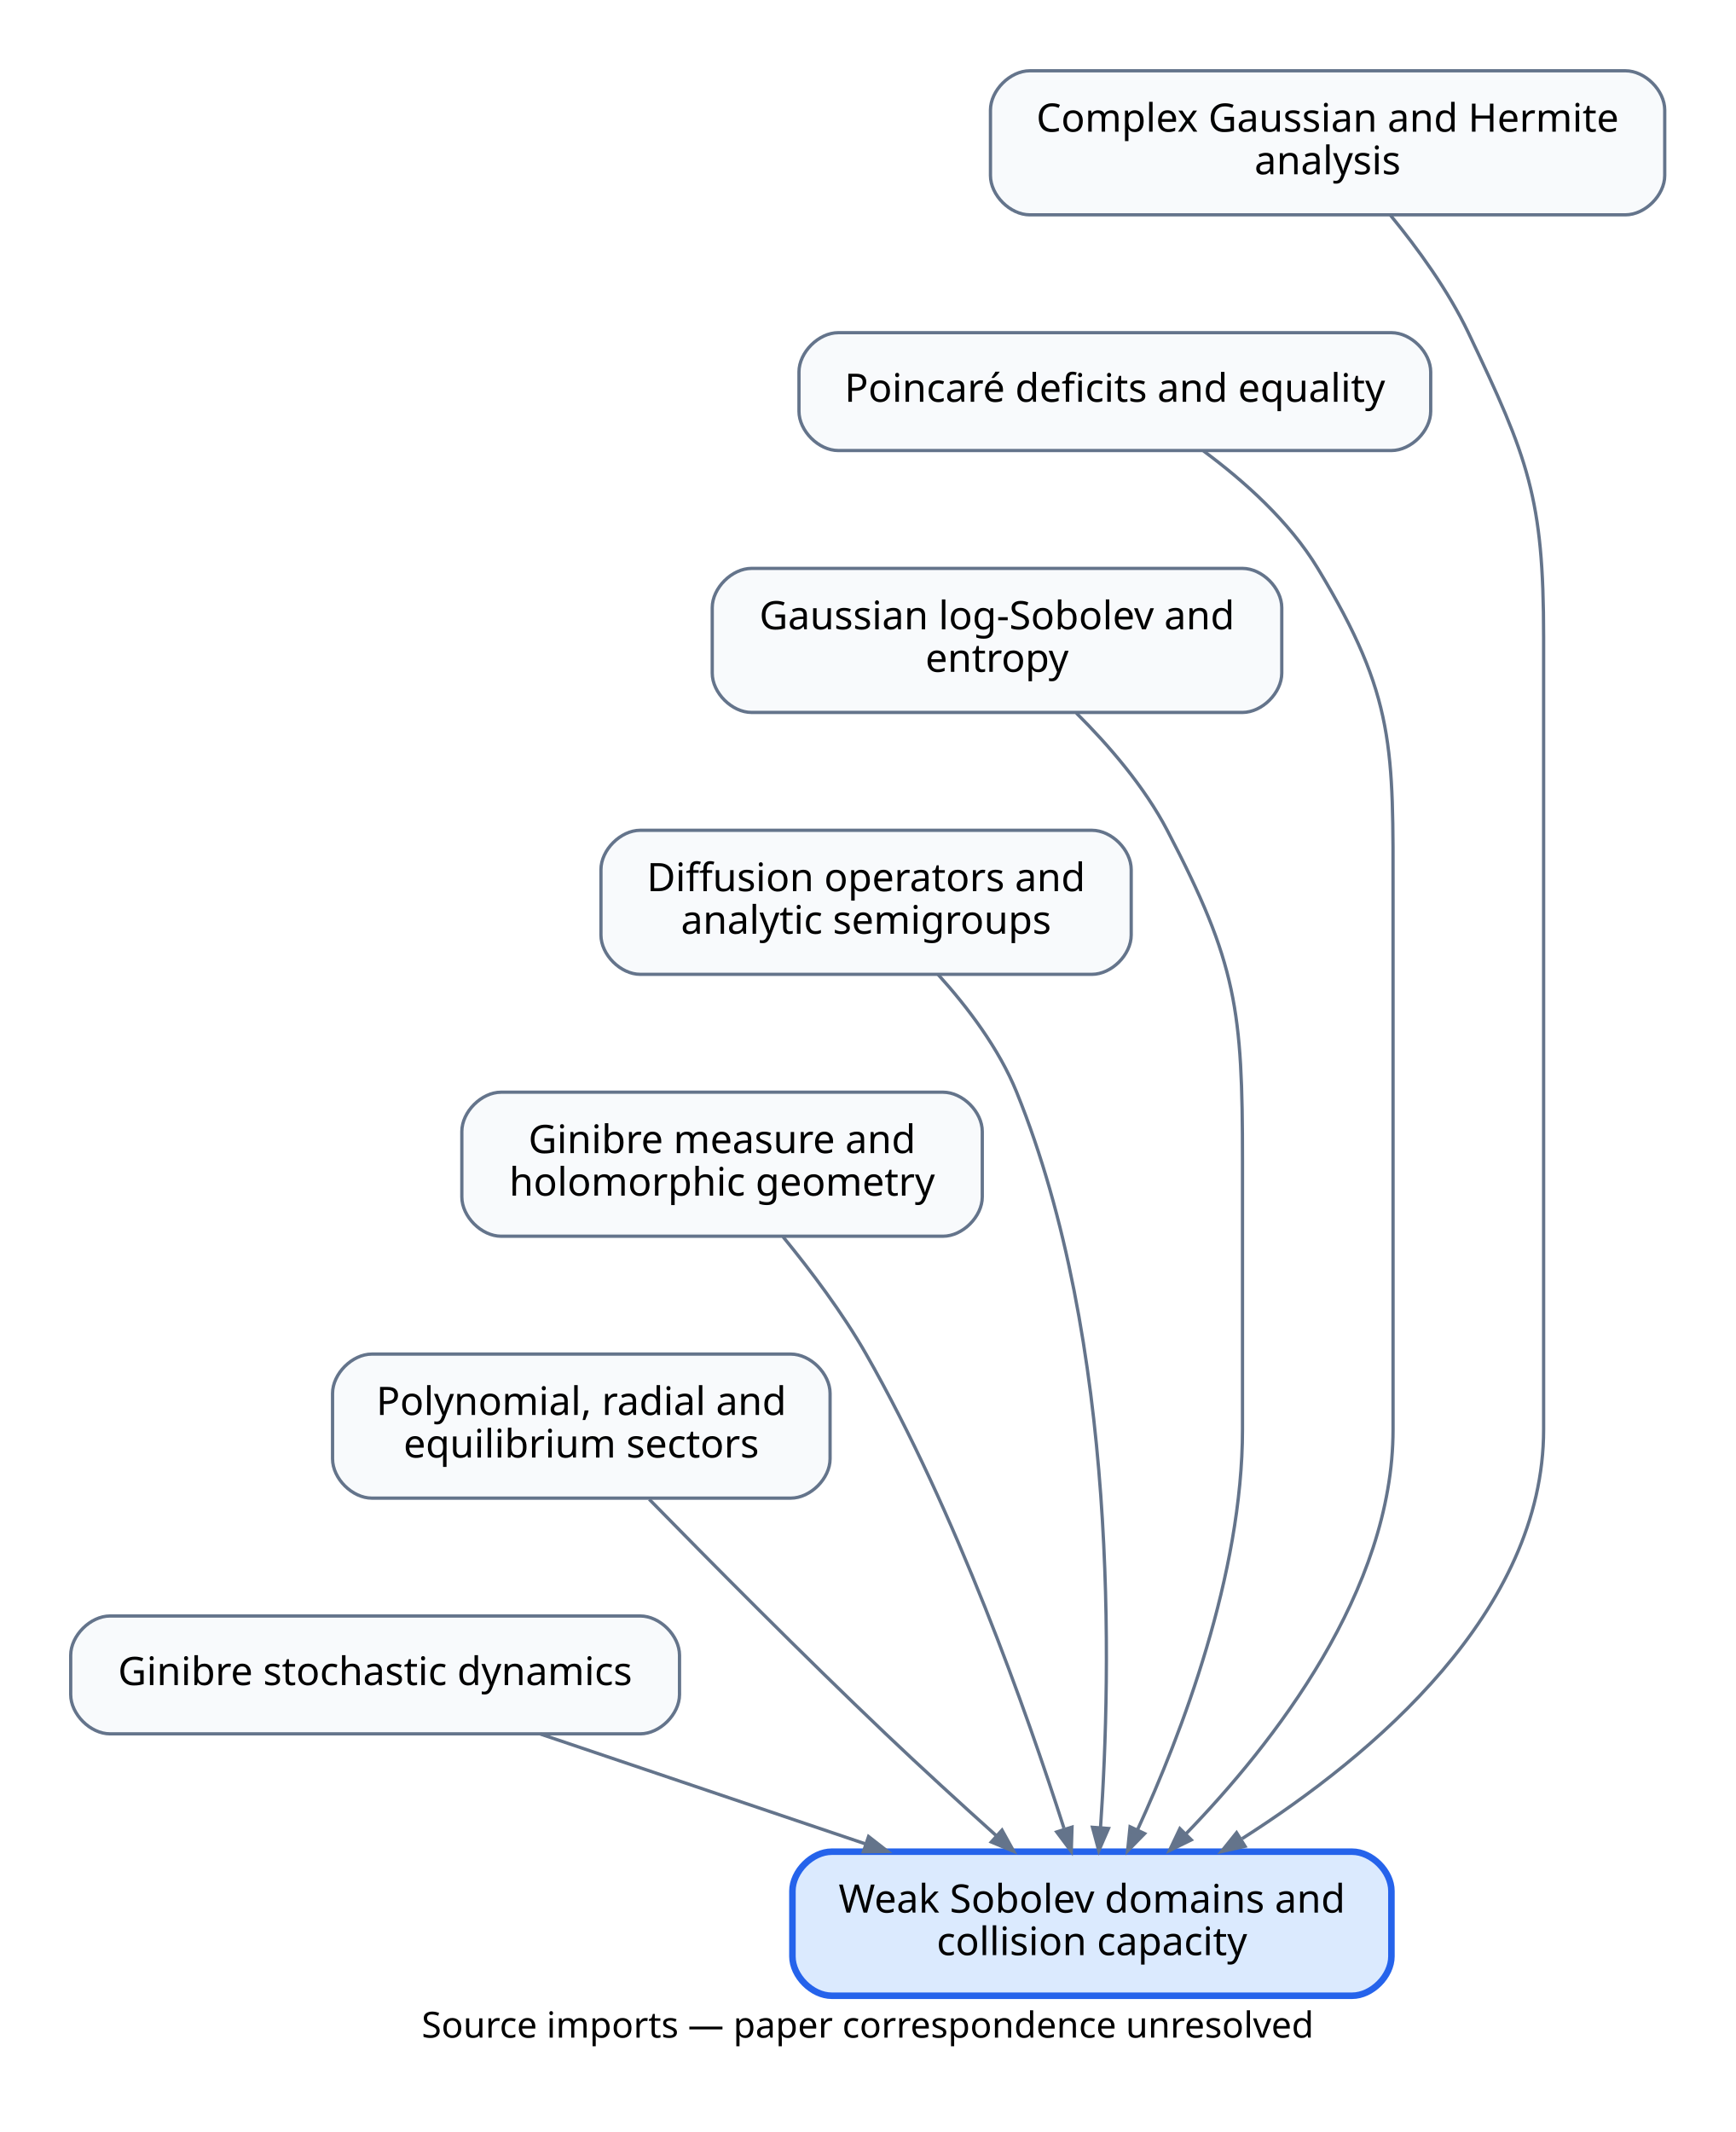
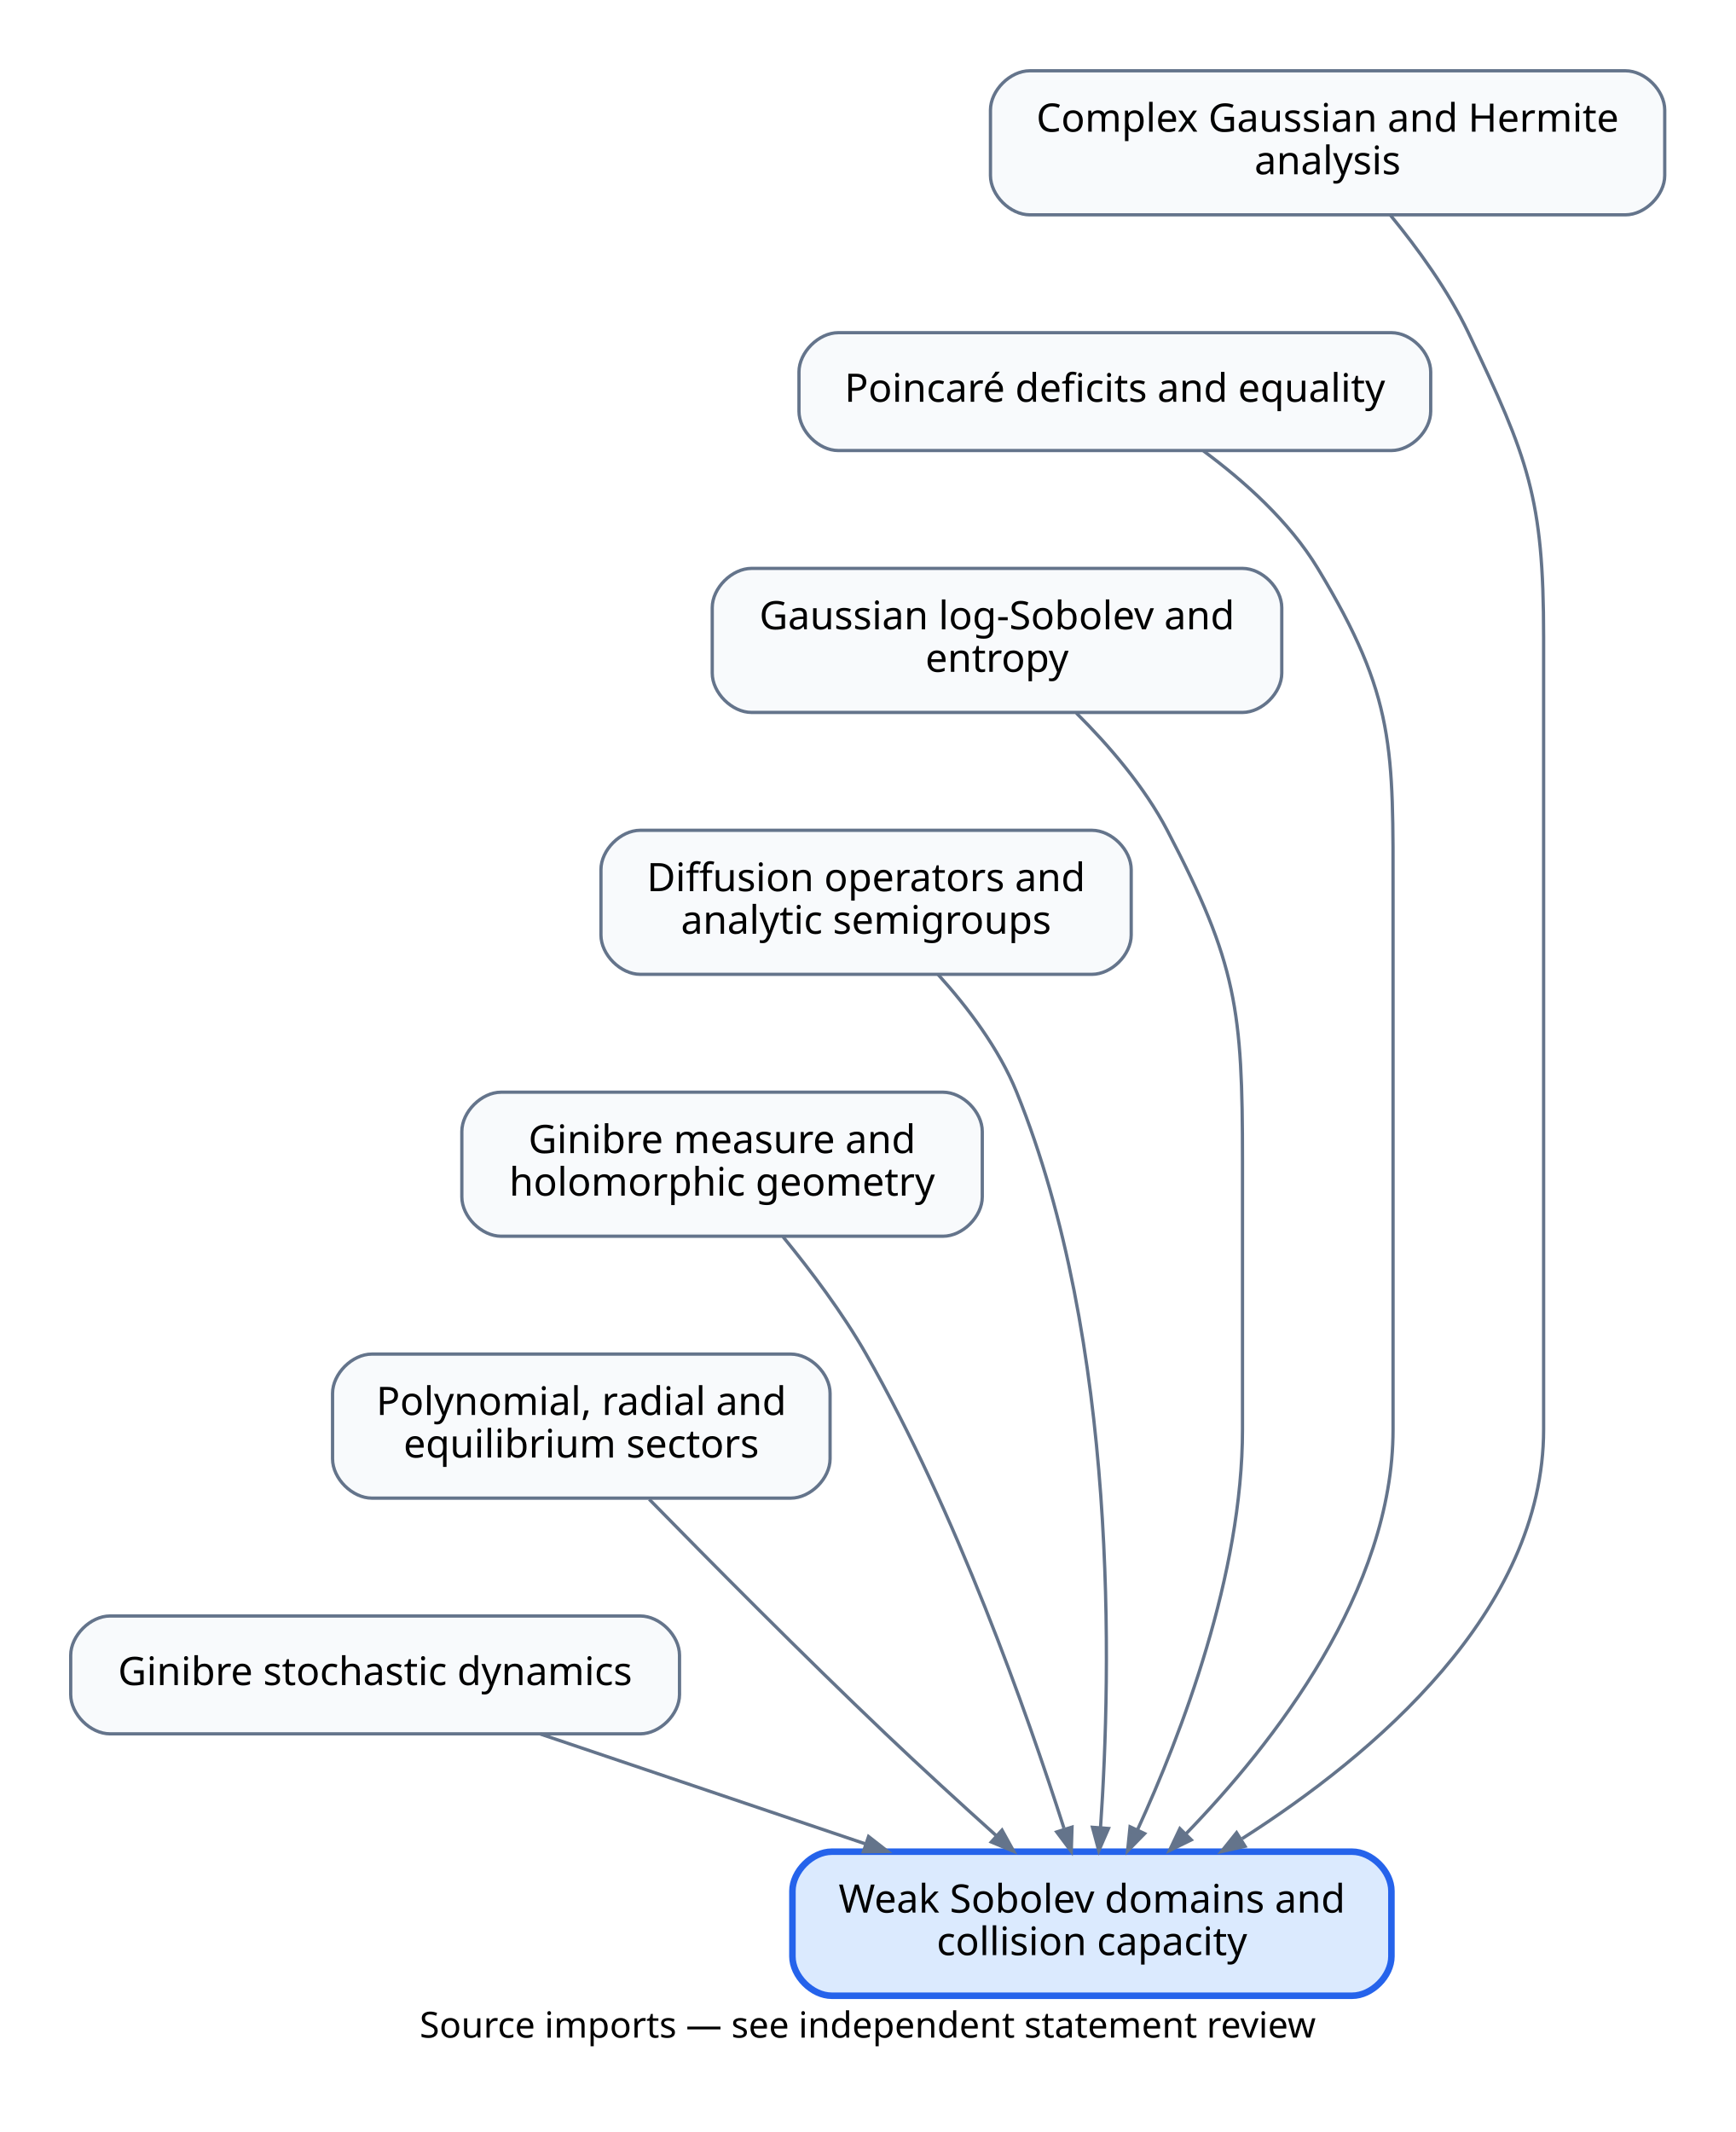
<svg xmlns="http://www.w3.org/2000/svg" width="530pt" height="651pt" viewBox="0.00 0.00 530.20 651.20">
  <g id="graph0" class="graph" transform="scale(1 1) rotate(0) translate(21.6 629.6)">
-     <text text-anchor="middle" x="243.5" y="-7.2" font-family="sans-serif" font-size="11.00">Source imports — paper correspondence unresolved</text>
+     <text text-anchor="middle" x="243.5" y="-7.2" font-family="sans-serif" font-size="11.00">Source imports — see independent statement review</text>
    <g id="node1" class="node">
      <path fill="#f8fafc" stroke="#64748b" d="M475,-608C475,-608 293,-608 293,-608 287,-608 281,-602 281,-596 281,-596 281,-576 281,-576 281,-570 287,-564 293,-564 293,-564 475,-564 475,-564 481,-564 487,-570 487,-576 487,-576 487,-596 487,-596 487,-602 481,-608 475,-608" />
      <text text-anchor="middle" x="384" y="-589.4" font-family="sans-serif" font-size="12.00">Complex Gaussian and Hermite</text>
      <text text-anchor="middle" x="384" y="-576.4" font-family="sans-serif" font-size="12.00">analysis</text>
    </g>
    <g id="node2" class="node">
      <path fill="#f8fafc" stroke="#64748b" d="M403.5,-528C403.5,-528 234.5,-528 234.5,-528 228.5,-528 222.5,-522 222.5,-516 222.5,-516 222.5,-504 222.5,-504 222.5,-498 228.5,-492 234.5,-492 234.5,-492 403.5,-492 403.5,-492 409.5,-492 415.5,-498 415.5,-504 415.5,-504 415.5,-516 415.5,-516 415.5,-522 409.5,-528 403.5,-528" />
      <text text-anchor="middle" x="319" y="-506.9" font-family="sans-serif" font-size="12.00">Poincaré deficits and equality</text>
    </g>
    <g id="node8" class="node">
      <path fill="#dbeafe" stroke="#2563eb" stroke-width="2" d="M391.5,-64C391.5,-64 232.5,-64 232.5,-64 226.5,-64 220.5,-58 220.5,-52 220.5,-52 220.5,-32 220.5,-32 220.5,-26 226.5,-20 232.5,-20 232.5,-20 391.5,-20 391.5,-20 397.5,-20 403.5,-26 403.5,-32 403.5,-32 403.5,-52 403.5,-52 403.5,-58 397.5,-64 391.5,-64" />
      <text text-anchor="middle" x="312" y="-45.4" font-family="sans-serif" font-size="12.00">Weak Sobolev domains and</text>
      <text text-anchor="middle" x="312" y="-32.4" font-family="sans-serif" font-size="12.00">collision capacity</text>
    </g>
    <g id="edge1" class="edge">
      <path fill="none" stroke="#64748b" d="M403.19,-563.89C411.57,-553.68 420.87,-540.87 427,-528 445.3,-489.56 450,-477.58 450,-435 450,-435 450,-435 450,-193 450,-137.41 398.03,-93.56 357.88,-67.98" />
      <polygon fill="#64748b" stroke="#64748b" points="358.78,-65.65 351.55,-64.03 356.19,-69.81 358.78,-65.65" />
    </g>
    <g id="node3" class="node">
      <path fill="#f8fafc" stroke="#64748b" d="M358,-456C358,-456 208,-456 208,-456 202,-456 196,-450 196,-444 196,-444 196,-424 196,-424 196,-418 202,-412 208,-412 208,-412 358,-412 358,-412 364,-412 370,-418 370,-424 370,-424 370,-444 370,-444 370,-450 364,-456 358,-456" />
      <text text-anchor="middle" x="283" y="-437.4" font-family="sans-serif" font-size="12.00">Gaussian log-Sobolev and</text>
      <text text-anchor="middle" x="283" y="-424.4" font-family="sans-serif" font-size="12.00">entropy</text>
    </g>
    <g id="edge2" class="edge">
      <path fill="none" stroke="#64748b" d="M346.09,-491.87C358.51,-482.68 372.36,-470.3 381,-456 404.82,-416.6 404,-401.04 404,-355 404,-355 404,-355 404,-193 404,-143.82 367.62,-97.18 340.61,-69.33" />
      <polygon fill="#64748b" stroke="#64748b" points="342.36,-67.61 335.69,-64.35 338.87,-71.05 342.36,-67.61" />
    </g>
    <g id="node4" class="node">
      <path fill="#f8fafc" stroke="#64748b" d="M312,-376C312,-376 174,-376 174,-376 168,-376 162,-370 162,-364 162,-364 162,-344 162,-344 162,-338 168,-332 174,-332 174,-332 312,-332 312,-332 318,-332 324,-338 324,-344 324,-344 324,-364 324,-364 324,-370 318,-376 312,-376" />
      <text text-anchor="middle" x="243" y="-357.4" font-family="sans-serif" font-size="12.00">Diffusion operators and</text>
      <text text-anchor="middle" x="243" y="-344.4" font-family="sans-serif" font-size="12.00">analytic semigroups</text>
    </g>
    <g id="edge3" class="edge">
      <path fill="none" stroke="#64748b" d="M307.25,-411.8C317.23,-401.87 328.05,-389.3 335,-376 356.33,-335.2 358,-321.04 358,-275 358,-275 358,-275 358,-193 358,-148.68 339.42,-100.11 325.88,-70.59" />
      <polygon fill="#64748b" stroke="#64748b" points="328.09,-69.53 322.9,-64.23 323.65,-71.61 328.09,-69.53" />
    </g>
    <g id="node5" class="node">
      <path fill="#f8fafc" stroke="#64748b" d="M266.5,-296C266.5,-296 131.5,-296 131.5,-296 125.5,-296 119.5,-290 119.5,-284 119.5,-284 119.5,-264 119.5,-264 119.5,-258 125.5,-252 131.5,-252 131.5,-252 266.5,-252 266.5,-252 272.5,-252 278.5,-258 278.5,-264 278.5,-264 278.5,-284 278.5,-284 278.5,-290 272.5,-296 266.5,-296" />
      <text text-anchor="middle" x="199" y="-277.4" font-family="sans-serif" font-size="12.00">Ginibre measure and</text>
      <text text-anchor="middle" x="199" y="-264.4" font-family="sans-serif" font-size="12.00">holomorphic geometry</text>
    </g>
    <g id="edge4" class="edge">
      <path fill="none" stroke="#64748b" d="M264.97,-331.98C274.01,-321.99 283.61,-309.32 289,-296 320.02,-219.4 317.95,-119.39 314.62,-71.28" />
      <polygon fill="#64748b" stroke="#64748b" points="317.06,-71.09 314.1,-64.29 312.17,-71.45 317.06,-71.09" />
    </g>
    <g id="node6" class="node">
      <path fill="#f8fafc" stroke="#64748b" d="M220,-216C220,-216 92,-216 92,-216 86,-216 80,-210 80,-204 80,-204 80,-184 80,-184 80,-178 86,-172 92,-172 92,-172 220,-172 220,-172 226,-172 232,-178 232,-184 232,-184 232,-204 232,-204 232,-210 226,-216 220,-216" />
      <text text-anchor="middle" x="156" y="-197.4" font-family="sans-serif" font-size="12.00">Polynomial, radial and</text>
      <text text-anchor="middle" x="156" y="-184.4" font-family="sans-serif" font-size="12.00">equilibrium sectors</text>
    </g>
    <g id="edge5" class="edge">
      <path fill="none" stroke="#64748b" d="M217.64,-251.81C226.11,-241.48 235.81,-228.6 243,-216 270.53,-167.75 292.18,-106.36 303.45,-71.19" />
      <polygon fill="#64748b" stroke="#64748b" points="305.92,-71.51 305.69,-64.09 301.24,-70.03 305.92,-71.51" />
    </g>
    <g id="node7" class="node">
      <path fill="#f8fafc" stroke="#64748b" d="M174,-136C174,-136 12,-136 12,-136 6,-136 0,-130 0,-124 0,-124 0,-112 0,-112 0,-106 6,-100 12,-100 12,-100 174,-100 174,-100 180,-100 186,-106 186,-112 186,-112 186,-124 186,-124 186,-130 180,-136 174,-136" />
      <text text-anchor="middle" x="93" y="-114.9" font-family="sans-serif" font-size="12.00">Ginibre stochastic dynamics</text>
    </g>
    <g id="edge6" class="edge">
      <path fill="none" stroke="#64748b" d="M176.76,-171.64C195.41,-152.59 223.69,-124.08 249,-100 259.83,-89.7 271.96,-78.62 282.66,-69" />
      <polygon fill="#64748b" stroke="#64748b" points="284.53,-70.6 288.11,-64.11 281.26,-66.96 284.53,-70.6" />
    </g>
    <g id="edge7" class="edge">
      <path fill="none" stroke="#64748b" d="M143.52,-99.93C173,-89.97 210.62,-77.26 242.82,-66.38" />
      <polygon fill="#64748b" stroke="#64748b" points="243.76,-68.64 249.61,-64.08 242.19,-64 243.76,-68.64" />
    </g>
  </g>
</svg>
